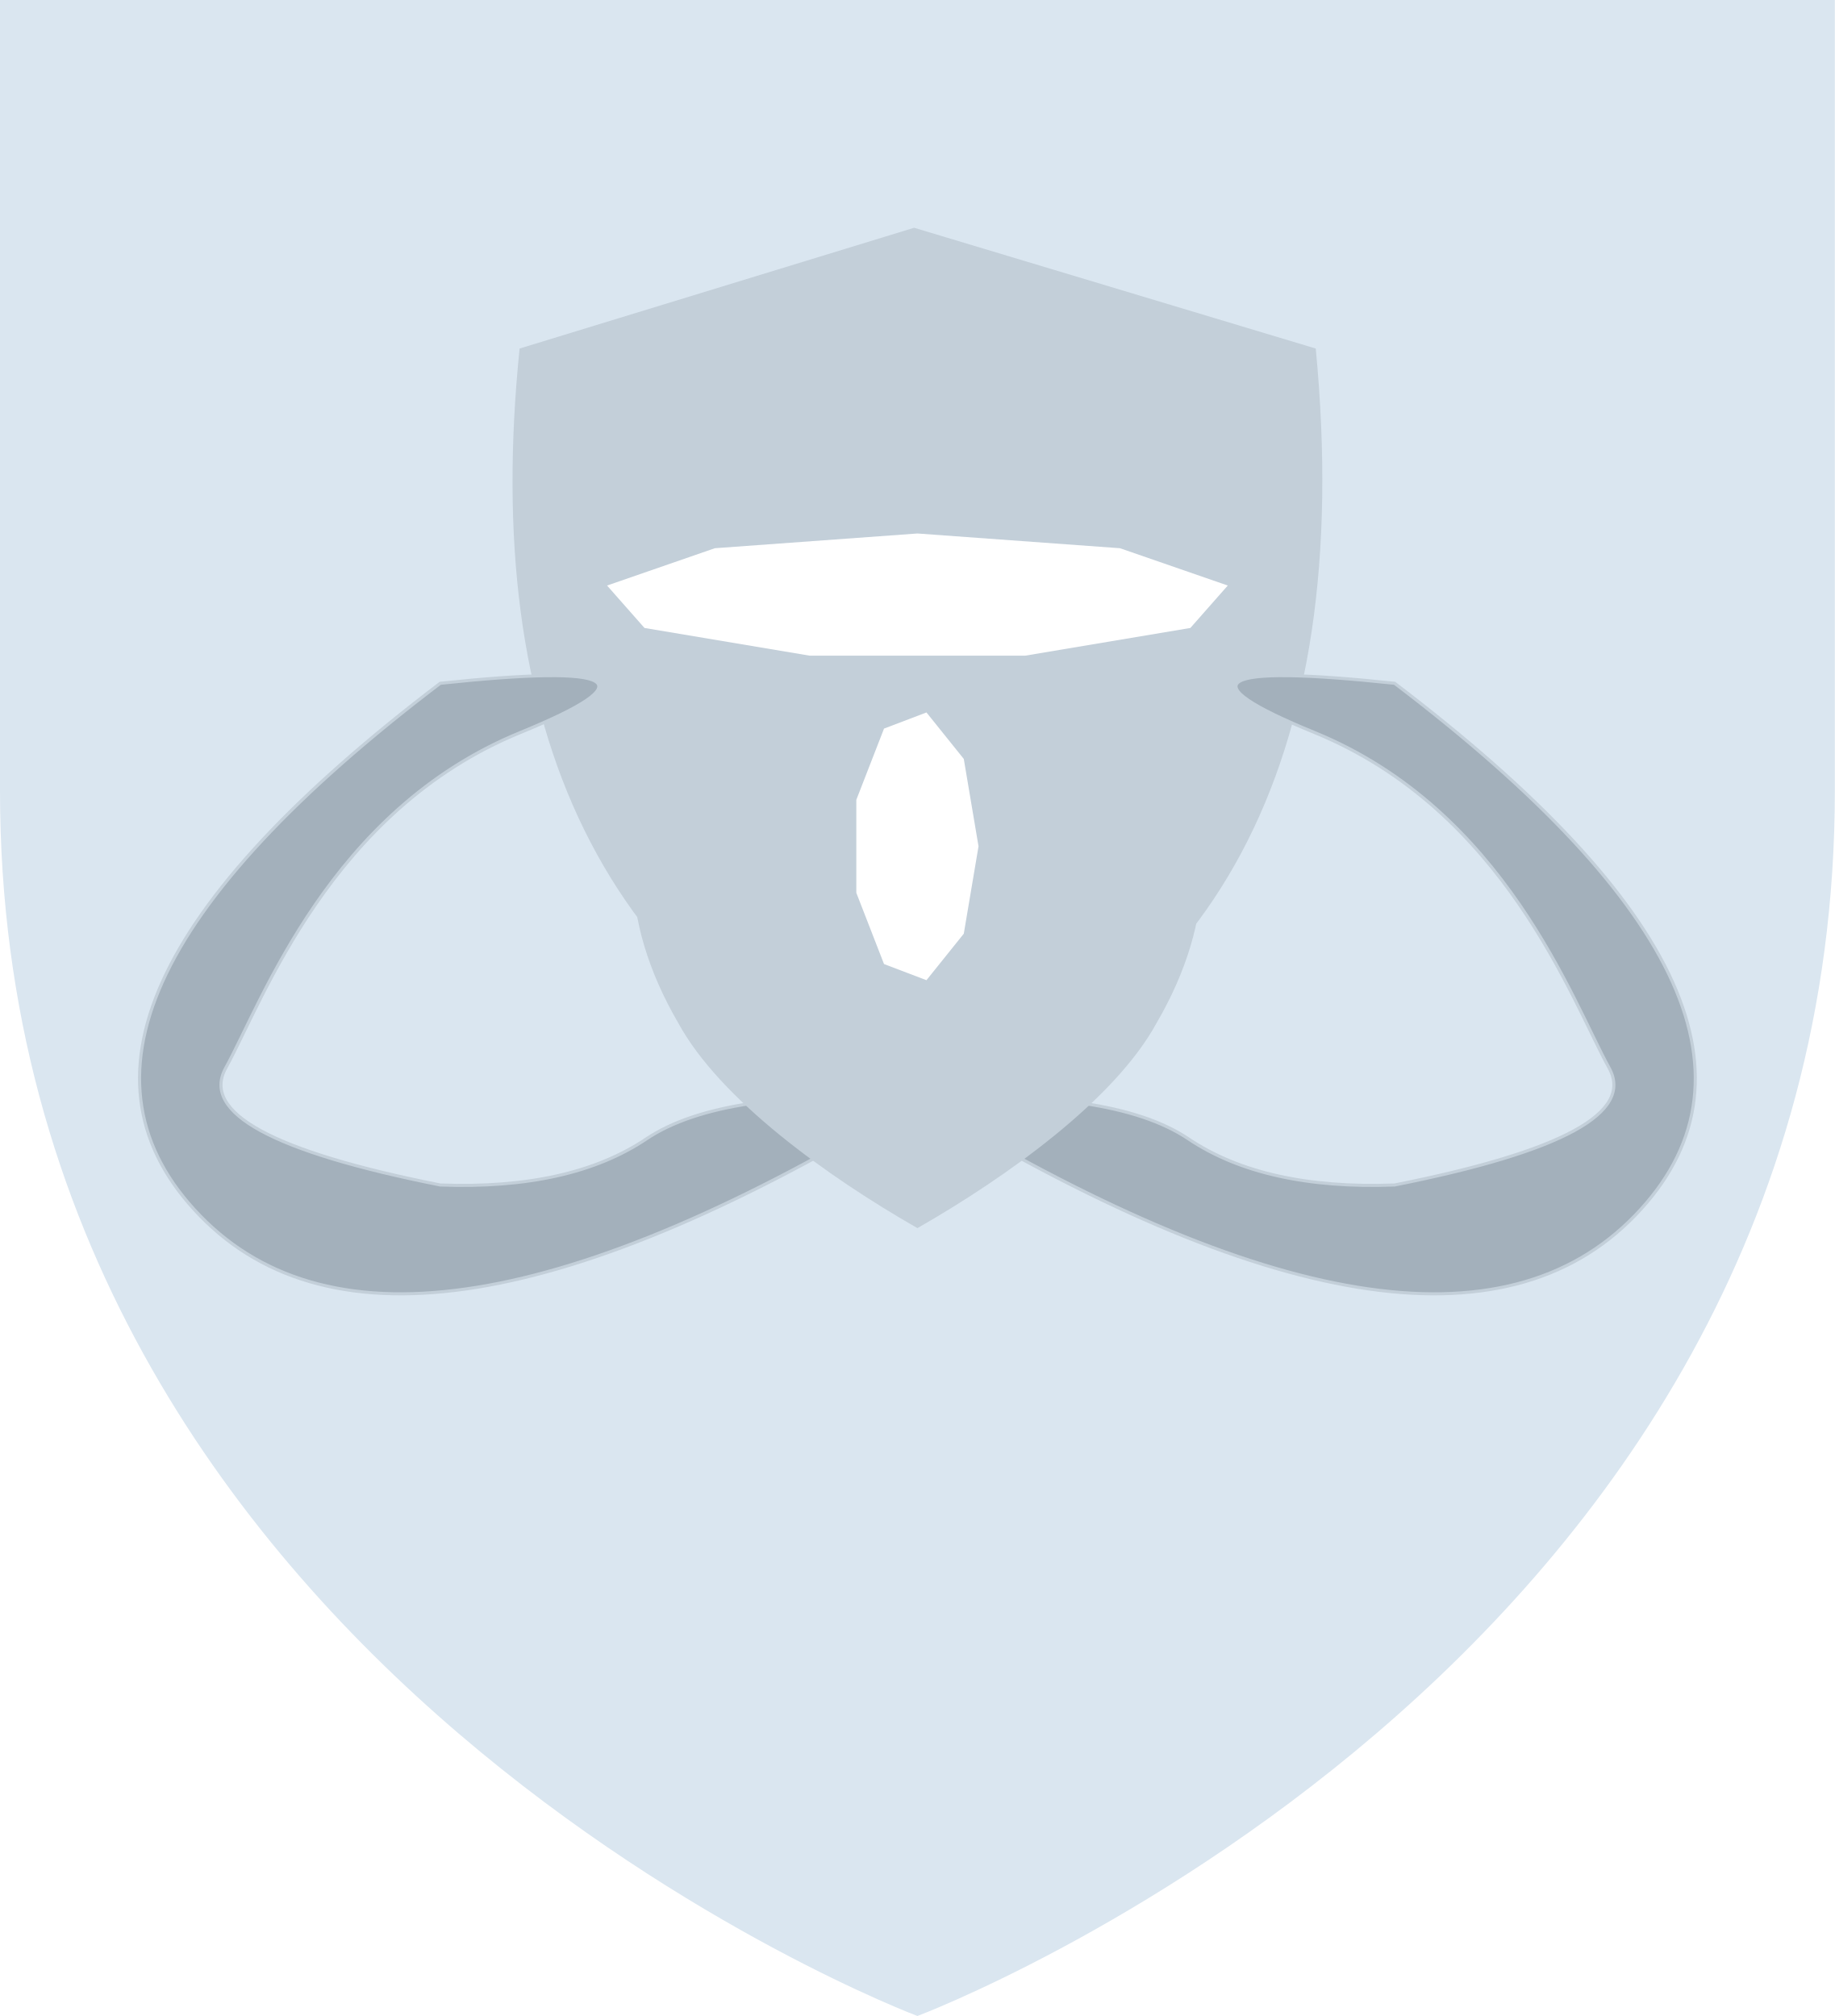
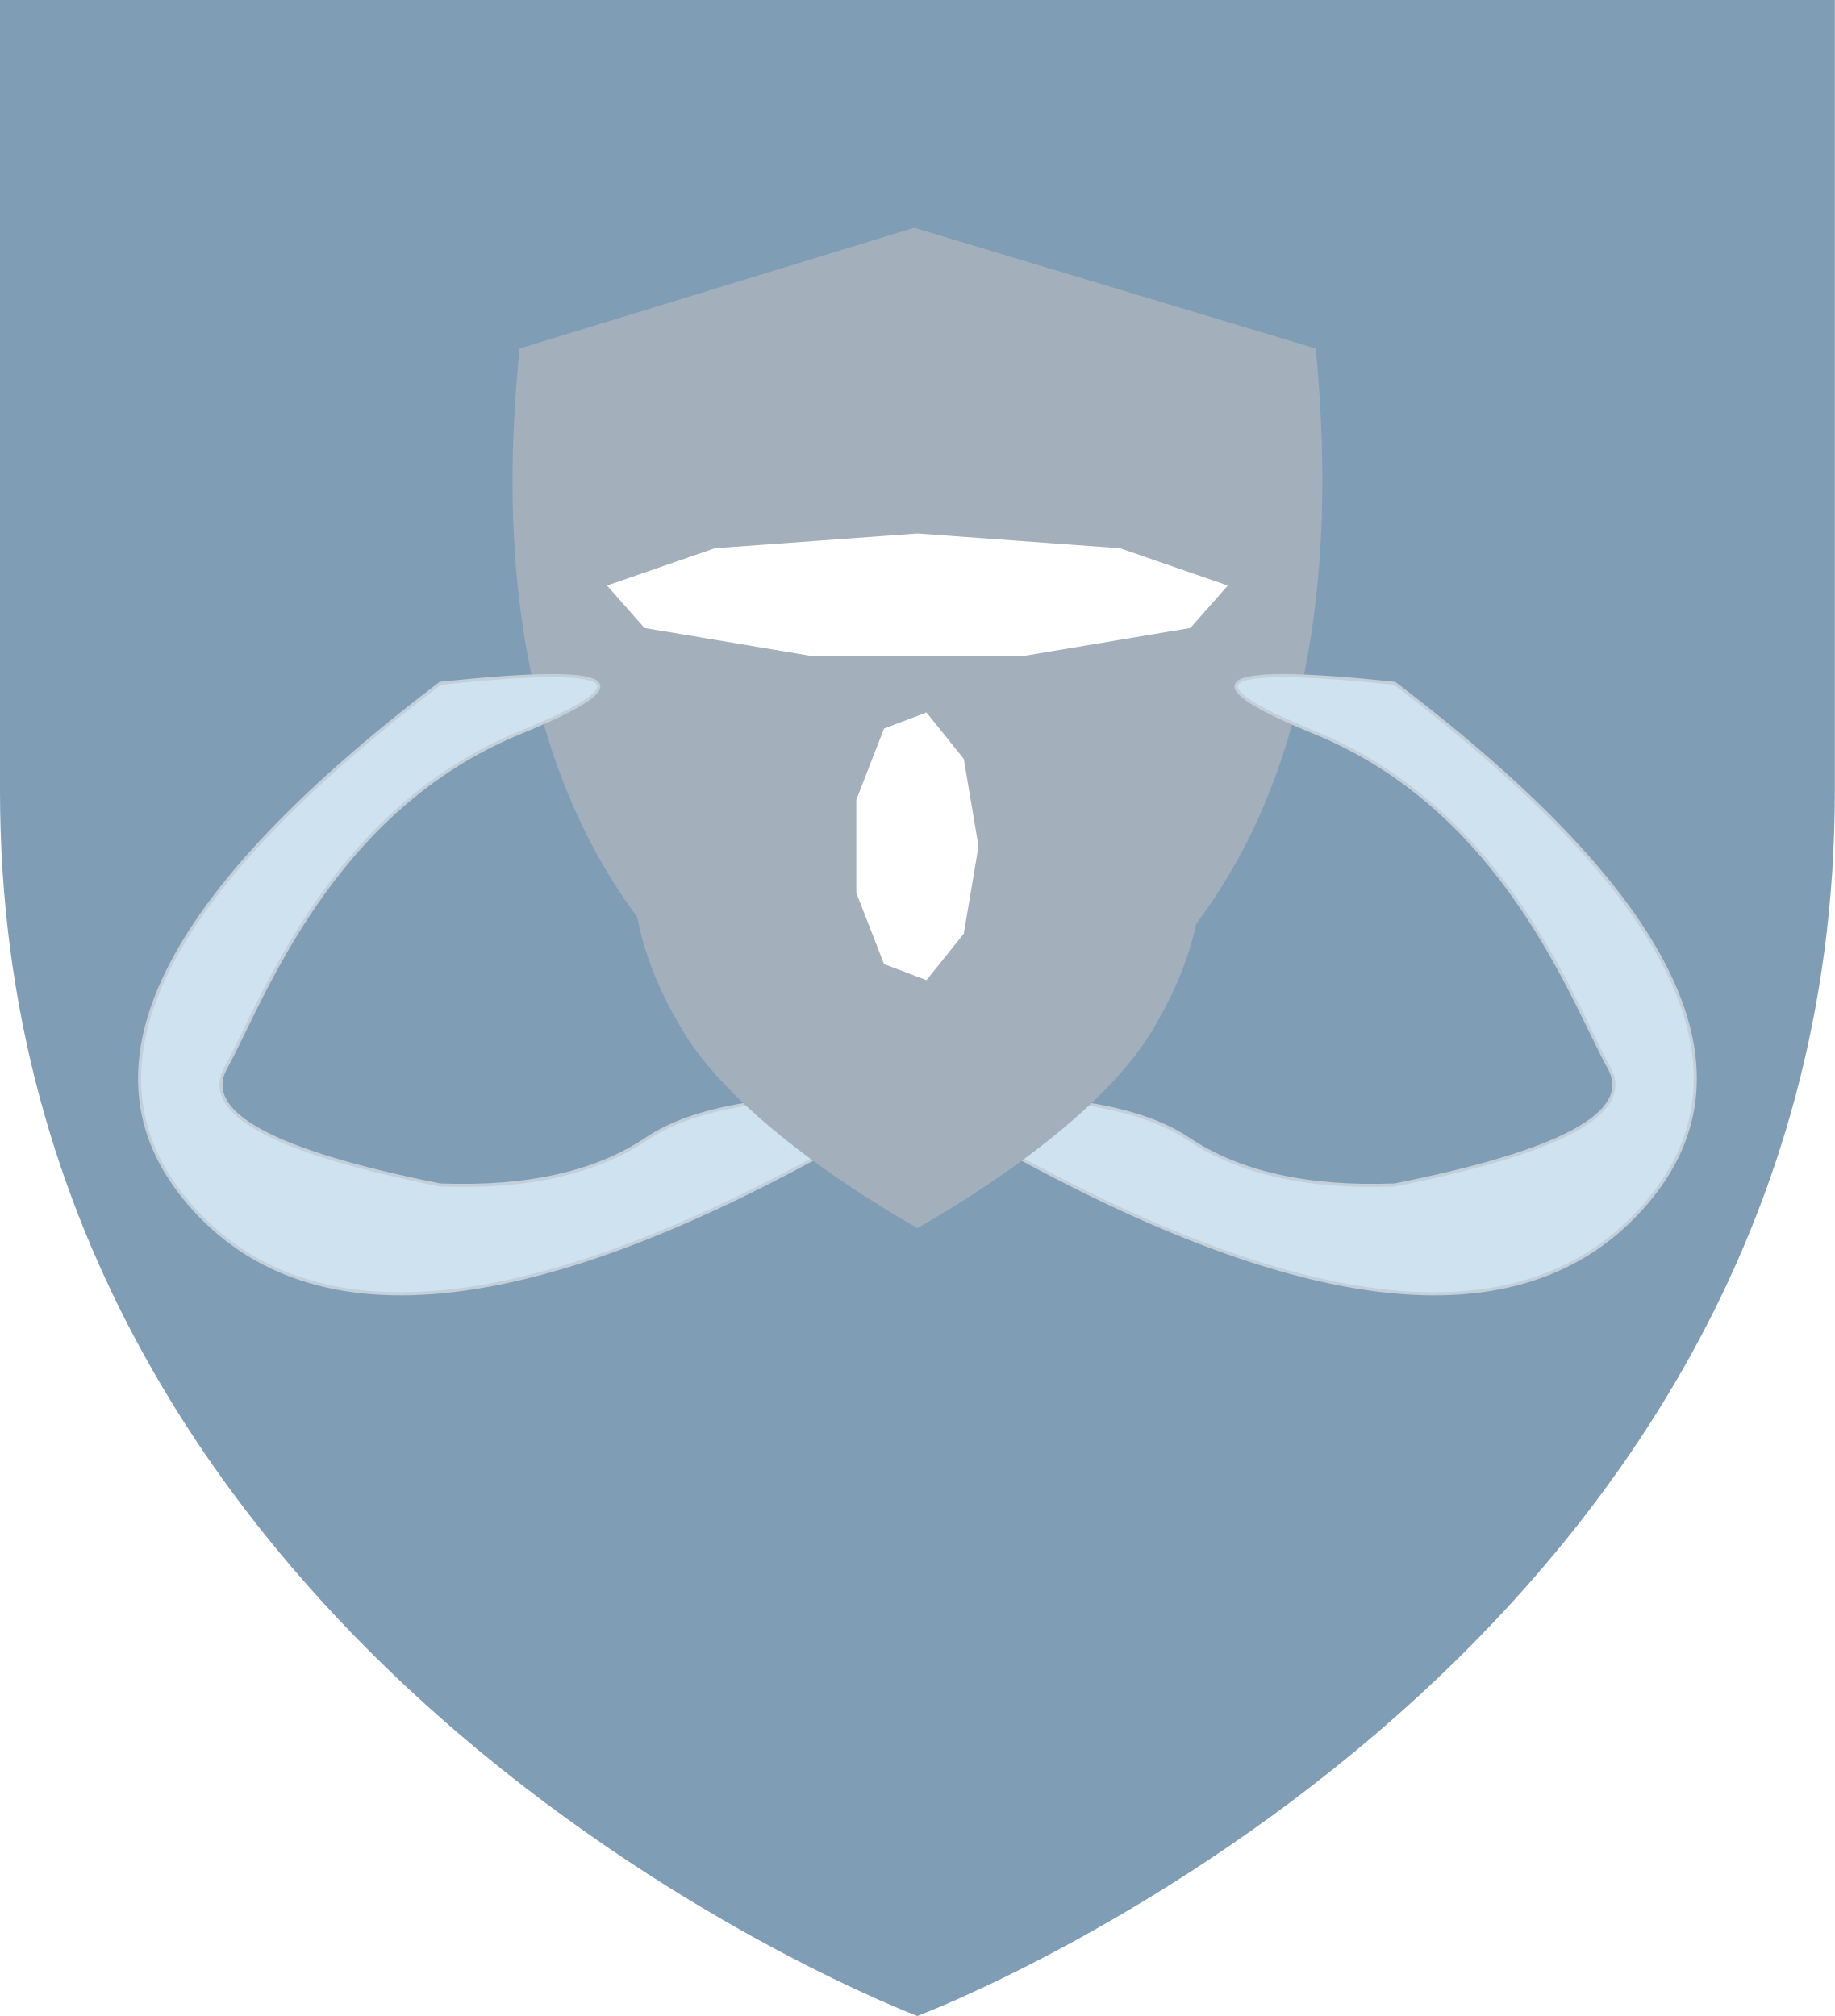
<svg xmlns="http://www.w3.org/2000/svg" style="isolation:isolate" viewBox="1203 562 596 655" width="596" height="655">
  <defs>
-     <clipPath id="_clipPath_SLevm6seB3FYibYUW4UzWlEQBPAPHkxL">
+     <clipPath id="_clipPath_TGF3FW9Xf3v85u28lyiw9YhMmKnzGXST">
      <rect x="1203" y="562" width="596" height="655" />
    </clipPath>
  </defs>
-   <g clip-path="url(#_clipPath_SLevm6seB3FYibYUW4UzWlEQBPAPHkxL)">
+   <g clip-path="url(#_clipPath_TGF3FW9Xf3v85u28lyiw9YhMmKnzGXST)">
    <g>
-       <path d=" M 1203 562 L 1203 819 C 1203 1105 1501 1217 1501 1217 C 1501 1217 1799 1105 1799 819 L 1799 562 L 1203 562 Z " fill="rgb(218,230,240)" />
+       <path d=" M 1203 562 L 1203 819 C 1203 1105 1501 1217 1501 1217 C 1501 1217 1799 1105 1799 819 L 1799 562 L 1203 562 Z " fill="rgb(127,157,181)" />
      <g>
-         <path d=" M 1371.775 675.241 L 1499.933 636 L 1630.387 675.241 C 1643.418 811.47 1596.346 892.082 1499.933 927.024 C 1397.98 885.471 1359.176 798.743 1371.775 675.241 Z " fill-rule="evenodd" fill="rgb(195,207,217)" />
-         <path d=" M 1589 932.001 Q 1613.682 948.592 1656 947.001 Q 1737.684 930.774 1725.683 909.001 C 1713.682 887.228 1691.773 825.274 1630 800.001 Q 1568.227 774.728 1656 784.001 Q 1797.5 891.546 1734 957.001 Q 1670.5 1022.455 1501 919.001 Q 1564.318 915.41 1589 932.001 Z " fill="rgb(163,176,187)" vector-effect="non-scaling-stroke" stroke-width="1" stroke="rgb(195,207,217)" stroke-linejoin="miter" stroke-linecap="square" stroke-miterlimit="3" />
-         <path d=" M 1413 932.001 Q 1388.318 948.592 1346 947.001 Q 1264.316 930.773 1276.317 909.001 C 1288.318 887.228 1310.227 825.273 1372 800.001 Q 1433.773 774.728 1346 784.001 Q 1204.5 891.546 1268 957.001 Q 1331.5 1022.455 1501 919.001 Q 1437.682 915.41 1413 932.001 Z " fill="rgb(163,176,187)" vector-effect="non-scaling-stroke" stroke-width="1" stroke="rgb(195,207,217)" stroke-linejoin="miter" stroke-linecap="square" stroke-miterlimit="3" />
+         <path d=" M 1371.775 675.241 L 1499.933 636 L 1630.387 675.241 C 1643.418 811.47 1596.346 892.082 1499.933 927.024 C 1397.98 885.471 1359.176 798.743 1371.775 675.241 Z " fill-rule="evenodd" fill="rgb(163,176,187)" />
+         <path d=" M 1589 932.001 Q 1613.682 948.592 1656 947.001 Q 1737.684 930.774 1725.683 909.001 C 1713.682 887.228 1691.773 825.274 1630 800.001 Q 1568.227 774.728 1656 784.001 Q 1797.5 891.546 1734 957.001 Q 1670.5 1022.455 1501 919.001 Q 1564.318 915.41 1589 932.001 Z " fill="rgb(207,226,240)" vector-effect="non-scaling-stroke" stroke-width="1" stroke="rgb(195,207,217)" stroke-linejoin="miter" stroke-linecap="square" stroke-miterlimit="3" />
+         <path d=" M 1413 932.001 Q 1388.318 948.592 1346 947.001 Q 1264.316 930.773 1276.317 909.001 C 1288.318 887.228 1310.227 825.273 1372 800.001 Q 1433.773 774.728 1346 784.001 Q 1204.5 891.546 1268 957.001 Q 1331.5 1022.455 1501 919.001 Q 1437.682 915.41 1413 932.001 Z " fill="rgb(207,226,240)" vector-effect="non-scaling-stroke" stroke-width="1" stroke="rgb(195,207,217)" stroke-linejoin="miter" stroke-linecap="square" stroke-miterlimit="3" />
        <path d=" M 1500.996 735.33 L 1566.802 740.118 L 1601.811 752.241 L 1589.655 766.026 L 1536.014 775.024 L 1465.986 775.024 L 1412.345 766.026 L 1400.189 752.241 L 1435.198 740.118 L 1501.004 735.33 L 1500.996 735.33 Z " fill-rule="evenodd" fill="rgb(255,255,255)" />
-         <path d=" M 1501 827.551 C 1520.433 794.183 1559.301 794.183 1578.734 810.865 C 1598.167 827.554 1598.167 860.918 1578.734 894.285 C 1565.128 919.312 1530.151 944.338 1501 961.024 C 1471.849 944.334 1436.865 919.312 1423.266 894.285 C 1403.833 860.918 1403.833 827.551 1423.266 810.865 C 1442.699 794.183 1481.567 794.183 1501 827.551 Z " fill-rule="evenodd" fill="rgb(195,207,217)" />
+         <path d=" M 1501 827.551 C 1520.433 794.183 1559.301 794.183 1578.734 810.865 C 1598.167 827.554 1598.167 860.918 1578.734 894.285 C 1565.128 919.312 1530.151 944.338 1501 961.024 C 1471.849 944.334 1436.865 919.312 1423.266 894.285 C 1403.833 860.918 1403.833 827.551 1423.266 810.865 C 1442.699 794.183 1481.567 794.183 1501 827.551 Z " fill-rule="evenodd" fill="rgb(163,176,187)" />
        <path d=" M 1520.847 836.968 L 1516.059 865.36 L 1503.936 880.466 L 1490.151 875.221 L 1481.153 852.077 L 1481.153 821.863 L 1490.151 798.719 L 1503.936 793.474 L 1516.059 808.579 L 1520.847 836.971 L 1520.847 836.968 Z " fill-rule="evenodd" fill="rgb(255,255,255)" />
      </g>
    </g>
  </g>
</svg>
